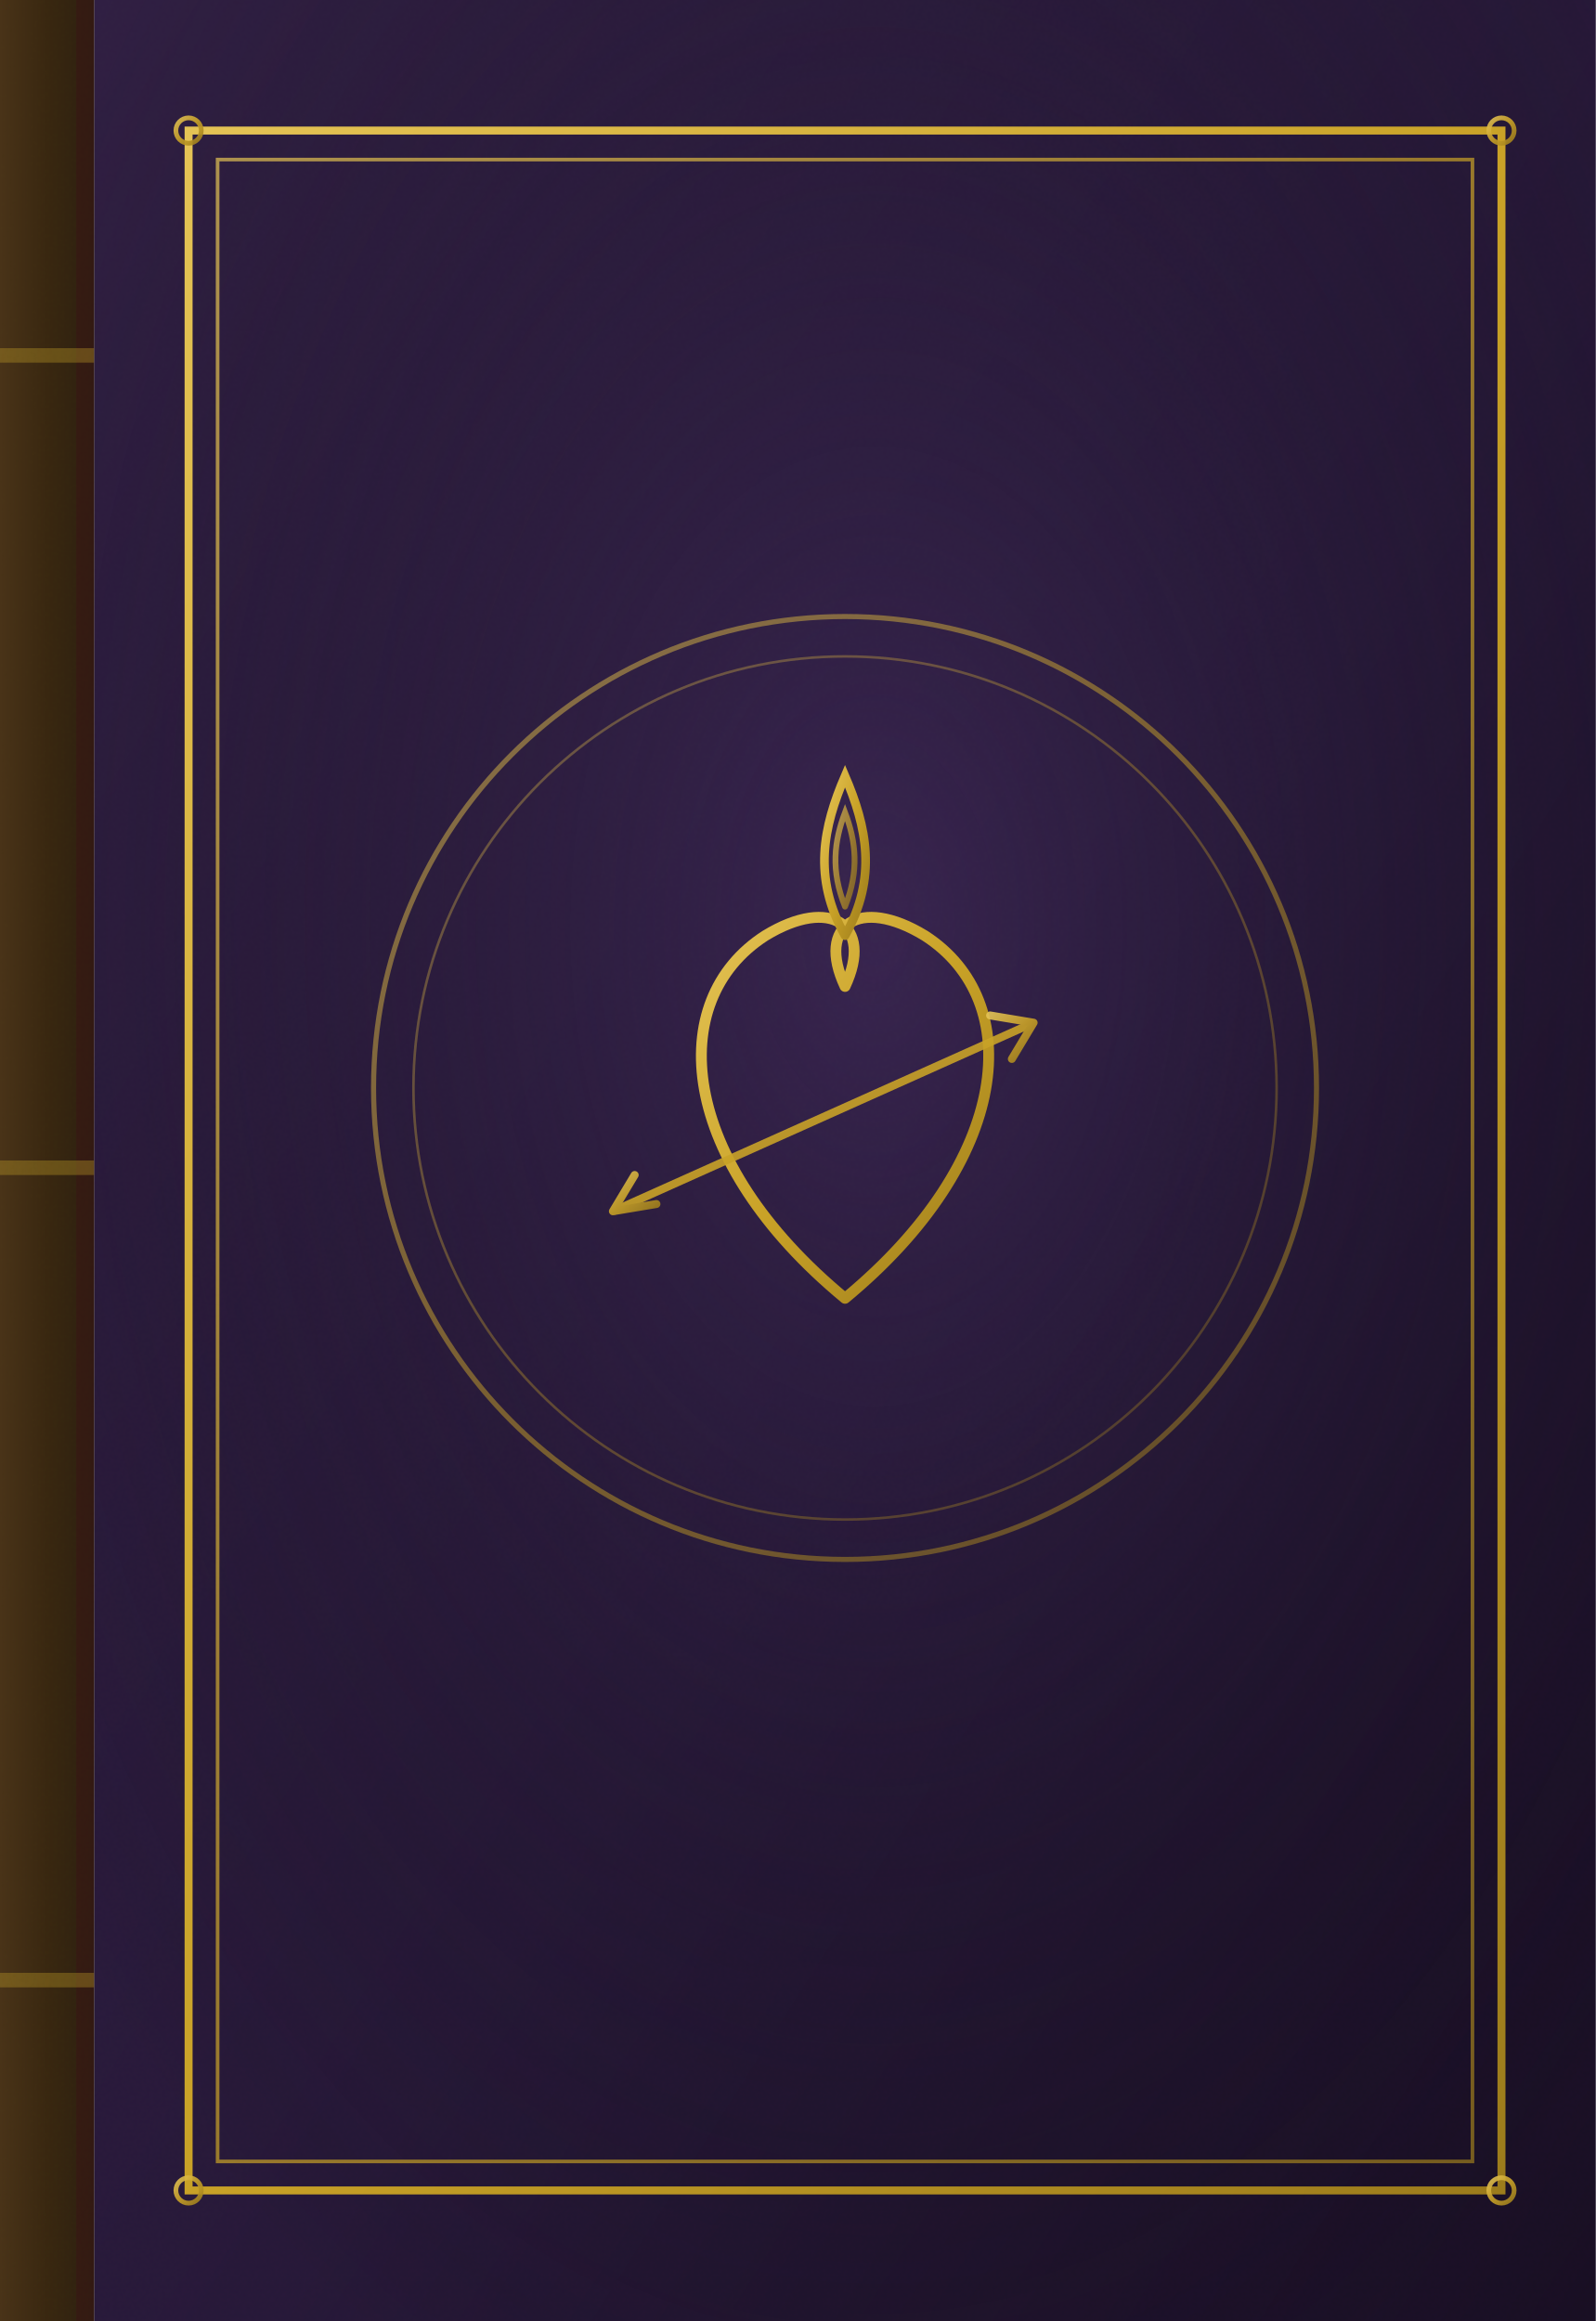
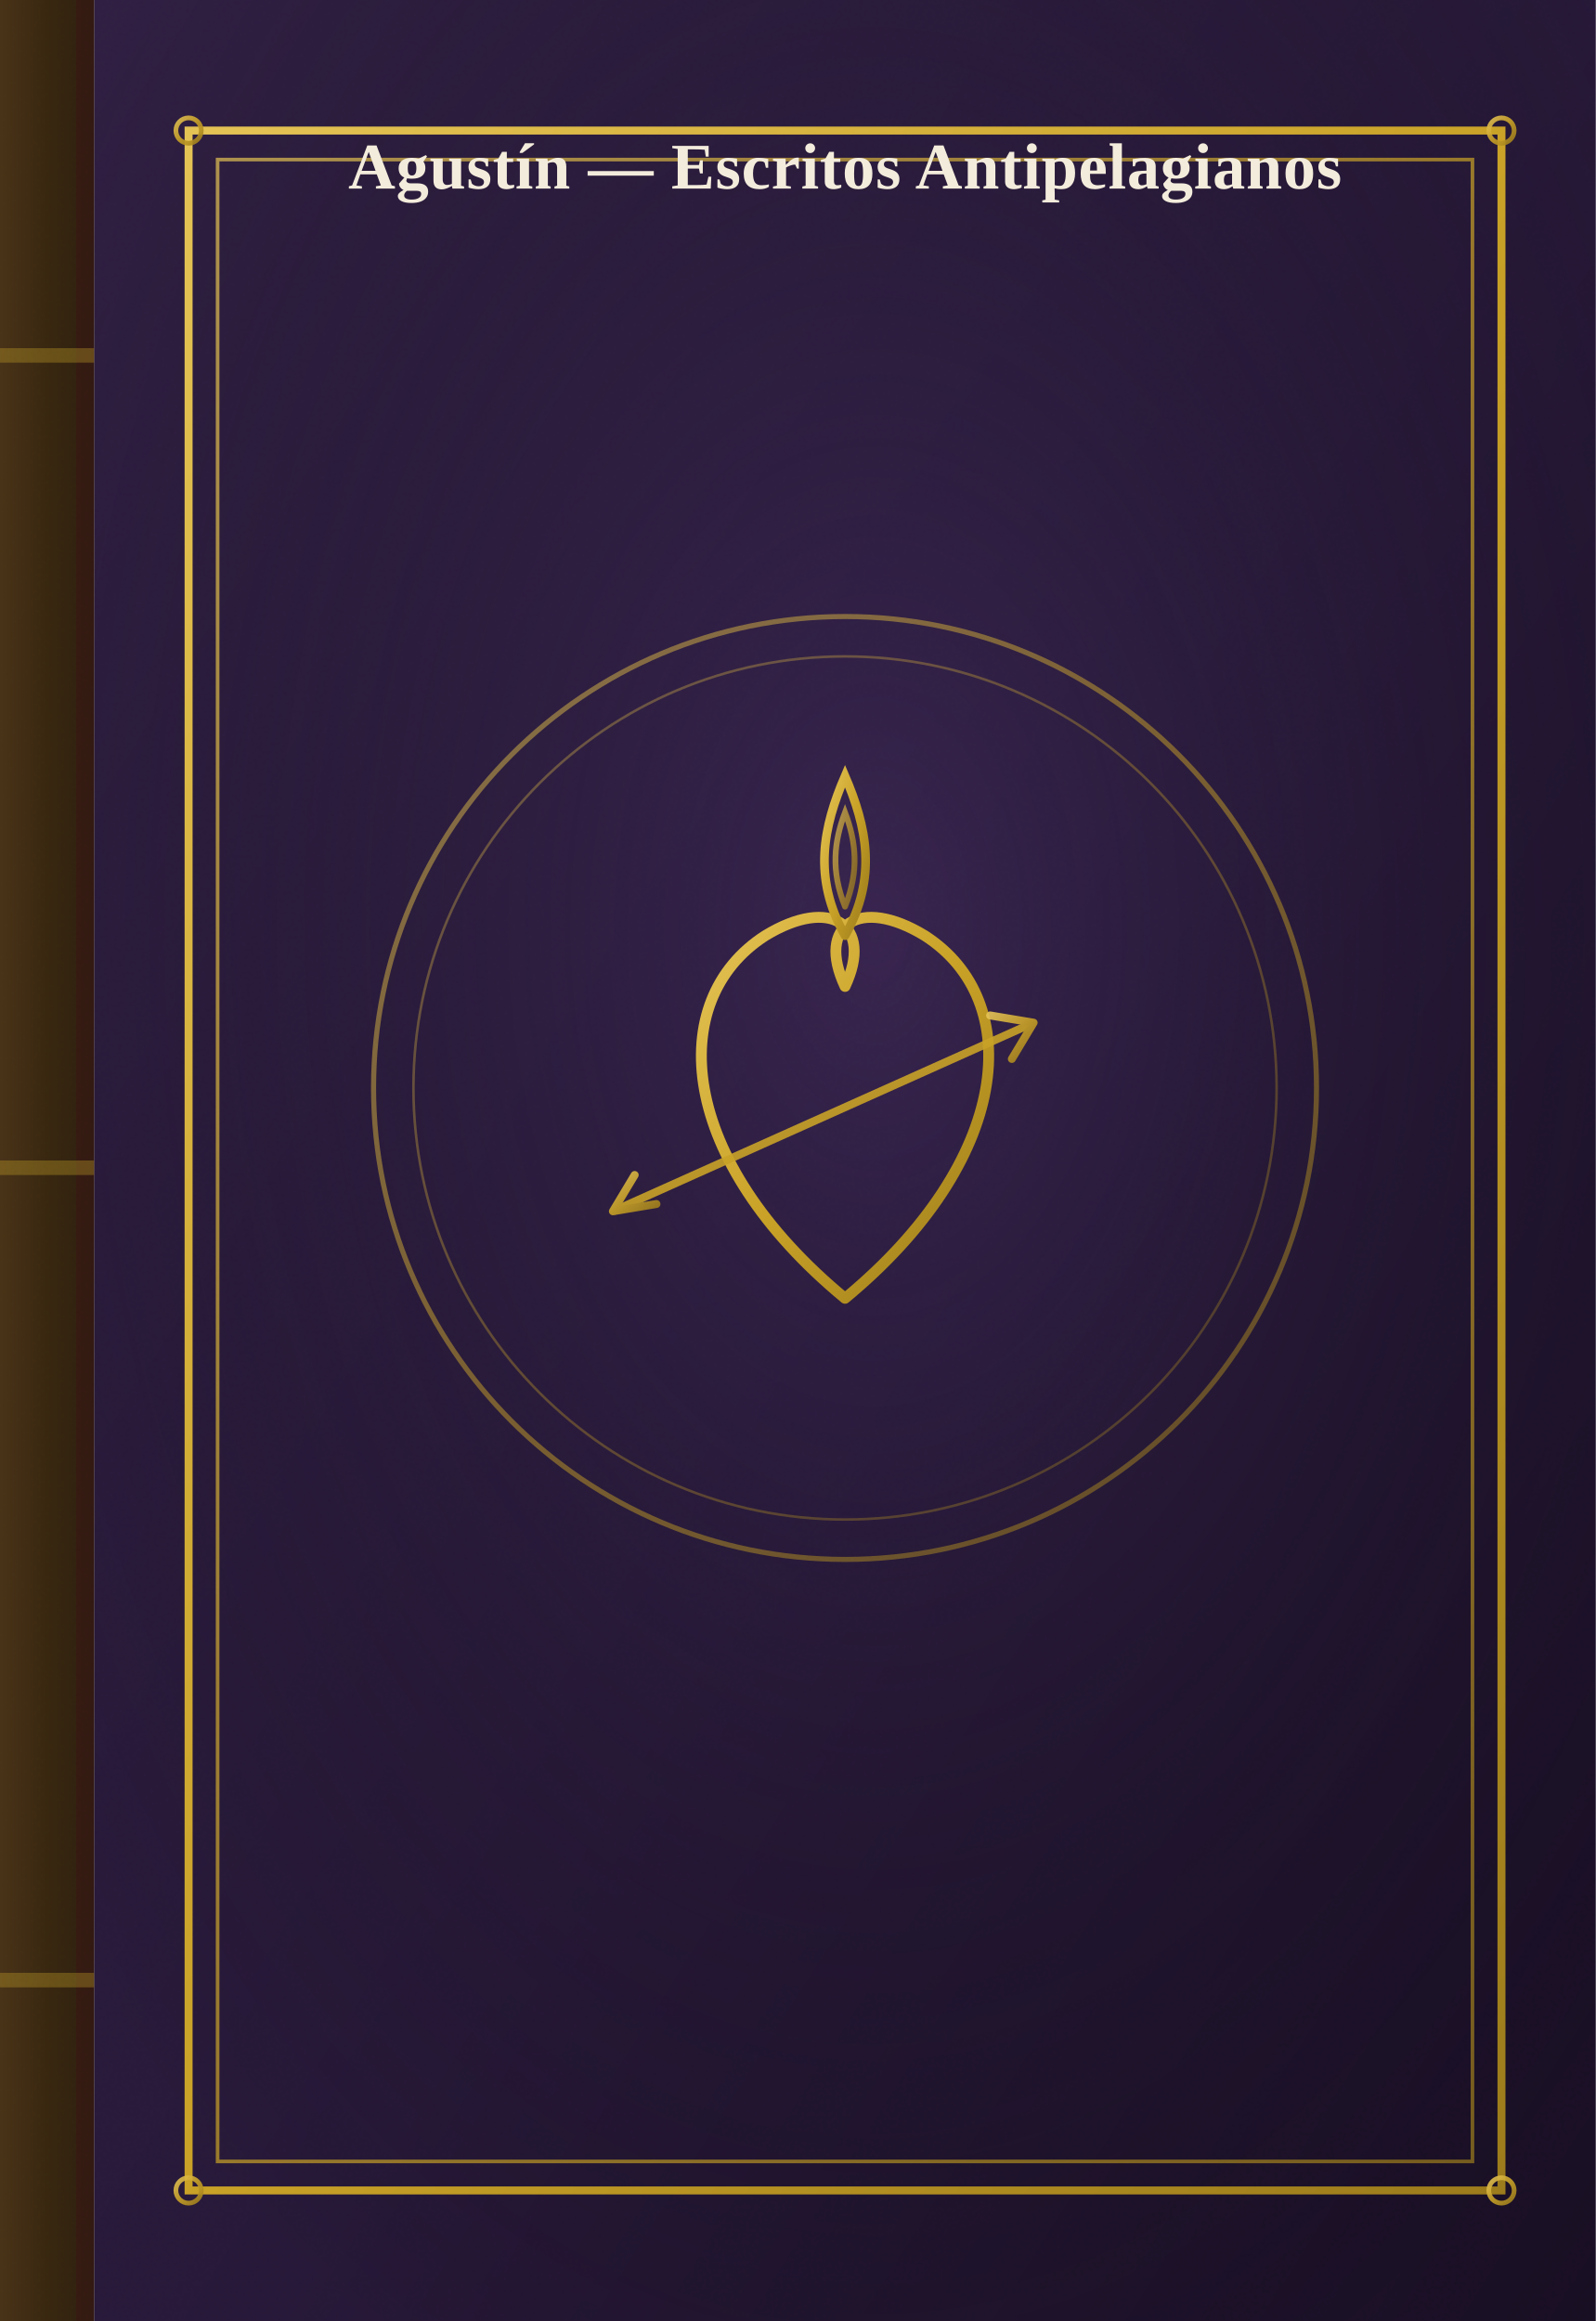
<svg xmlns="http://www.w3.org/2000/svg" width="440" height="640" viewBox="0 0 440 640">
  <defs>
    <linearGradient id="coverGrad" x1="0%" y1="0%" x2="100%" y2="100%">
      <stop offset="0%" stop-color="#332146" />
      <stop offset="55%" stop-color="#28193A" />
      <stop offset="100%" stop-color="#190F24" />
    </linearGradient>
    <radialGradient id="vignette" cx="52%" cy="40%" r="70%">
      <stop offset="0%" stop-color="#4A3266" stop-opacity="0.5" />
      <stop offset="100%" stop-color="#000000" stop-opacity="0" />
    </radialGradient>
    <linearGradient id="spineGrad" x1="0%" y1="0%" x2="100%" y2="0%">
      <stop offset="0%" stop-color="#4A3418" />
      <stop offset="50%" stop-color="#3A2810" />
      <stop offset="100%" stop-color="#2E2110" />
    </linearGradient>
    <linearGradient id="goldLine" x1="0%" y1="0%" x2="100%" y2="100%">
      <stop offset="0%" stop-color="#E4C355" />
      <stop offset="50%" stop-color="#C9A227" />
      <stop offset="100%" stop-color="#9C7C1C" />
    </linearGradient>
    <filter id="softGrain">
      <feTurbulence type="fractalNoise" baseFrequency="0.9" numOctaves="2" result="noise" />
      <feColorMatrix in="noise" type="matrix" values="0 0 0 0 0  0 0 0 0 0  0 0 0 0 0  0 0 0 0.03 0" />
    </filter>
  </defs>
  <rect x="0" y="0" width="26" height="640" fill="url(#spineGrad)" />
  <rect x="21" y="0" width="5" height="640" fill="#3A1414" opacity="0.5" />
  <rect x="0" y="96" width="26" height="4" fill="#C9A227" opacity="0.35" />
  <rect x="0" y="320" width="26" height="4" fill="#C9A227" opacity="0.35" />
  <rect x="0" y="544" width="26" height="4" fill="#C9A227" opacity="0.35" />
  <rect x="26" y="0" width="414" height="640" fill="url(#coverGrad)" />
  <rect x="26" y="0" width="414" height="640" fill="url(#vignette)" />
  <rect x="26" y="0" width="414" height="640" filter="url(#softGrain)" />
  <rect x="52" y="36" width="362" height="568" fill="none" stroke="url(#goldLine)" stroke-width="2.2" />
  <rect x="60" y="44" width="346" height="552" fill="none" stroke="url(#goldLine)" stroke-width="1" opacity="0.7" />
  <g stroke="url(#goldLine)" stroke-width="1.3" fill="none" opacity="0.9">
    <circle cx="52" cy="36" r="3.5" />
    <circle cx="414" cy="36" r="3.5" />
    <circle cx="52" cy="604" r="3.5" />
    <circle cx="414" cy="604" r="3.5" />
  </g>
+   <text x="233" y="52" text-anchor="middle" fill="#F3ECDC" font-family="Georgia, 'Times New Roman', serif" font-size="18" font-weight="700" letter-spacing="0.2">
+     <tspan x="233" dy="0">Agustín — Escritos Antipelagianos</tspan>
+   </text>
+   <line x1="80" y1="68" x2="386" y2="68" stroke="url(#goldLine)" stroke-width="0.8" opacity="0.45" />
  <g transform="translate(233,300)">
    <circle r="130" fill="none" stroke="url(#goldLine)" stroke-width="1.4" opacity="0.5" />
    <circle r="119" fill="none" stroke="url(#goldLine)" stroke-width="0.7" opacity="0.35" />
    <g stroke="url(#goldLine)" fill="none" stroke-width="3" stroke-linejoin="round">
      <path d="M0,58 C-46,20 -50,-24 -22,-42 C-4,-53 8,-45 0,-28 C-8,-45 4,-53 22,-42 C50,-24 46,20 0,58 Z" />
    </g>
    <g stroke="url(#goldLine)" fill="none" stroke-width="2.4" stroke-linecap="round">
      <path d="M0,-42 C-9,-58 -6,-72 0,-86 C6,-72 9,-58 0,-42" />
      <path d="M0,-50 C-4,-60 -3,-68 0,-76 C3,-68 4,-60 0,-50" stroke-width="1.6" opacity="0.7" />
    </g>
    <g stroke="url(#goldLine)" stroke-width="2.2" opacity="0.9">
      <line x1="-64" y1="34" x2="52" y2="-18" />
      <path d="M52,-18 L40,-20 M52,-18 L46,-8" fill="none" stroke-linecap="round" stroke-linejoin="round" />
      <path d="M-64,34 L-52,32 M-64,34 L-58,24" fill="none" stroke-linecap="round" stroke-linejoin="round" />
    </g>
  </g>
  <line x1="120" y1="500" x2="346" y2="500" stroke="url(#goldLine)" stroke-width="1" opacity="0.4" />
</svg>
